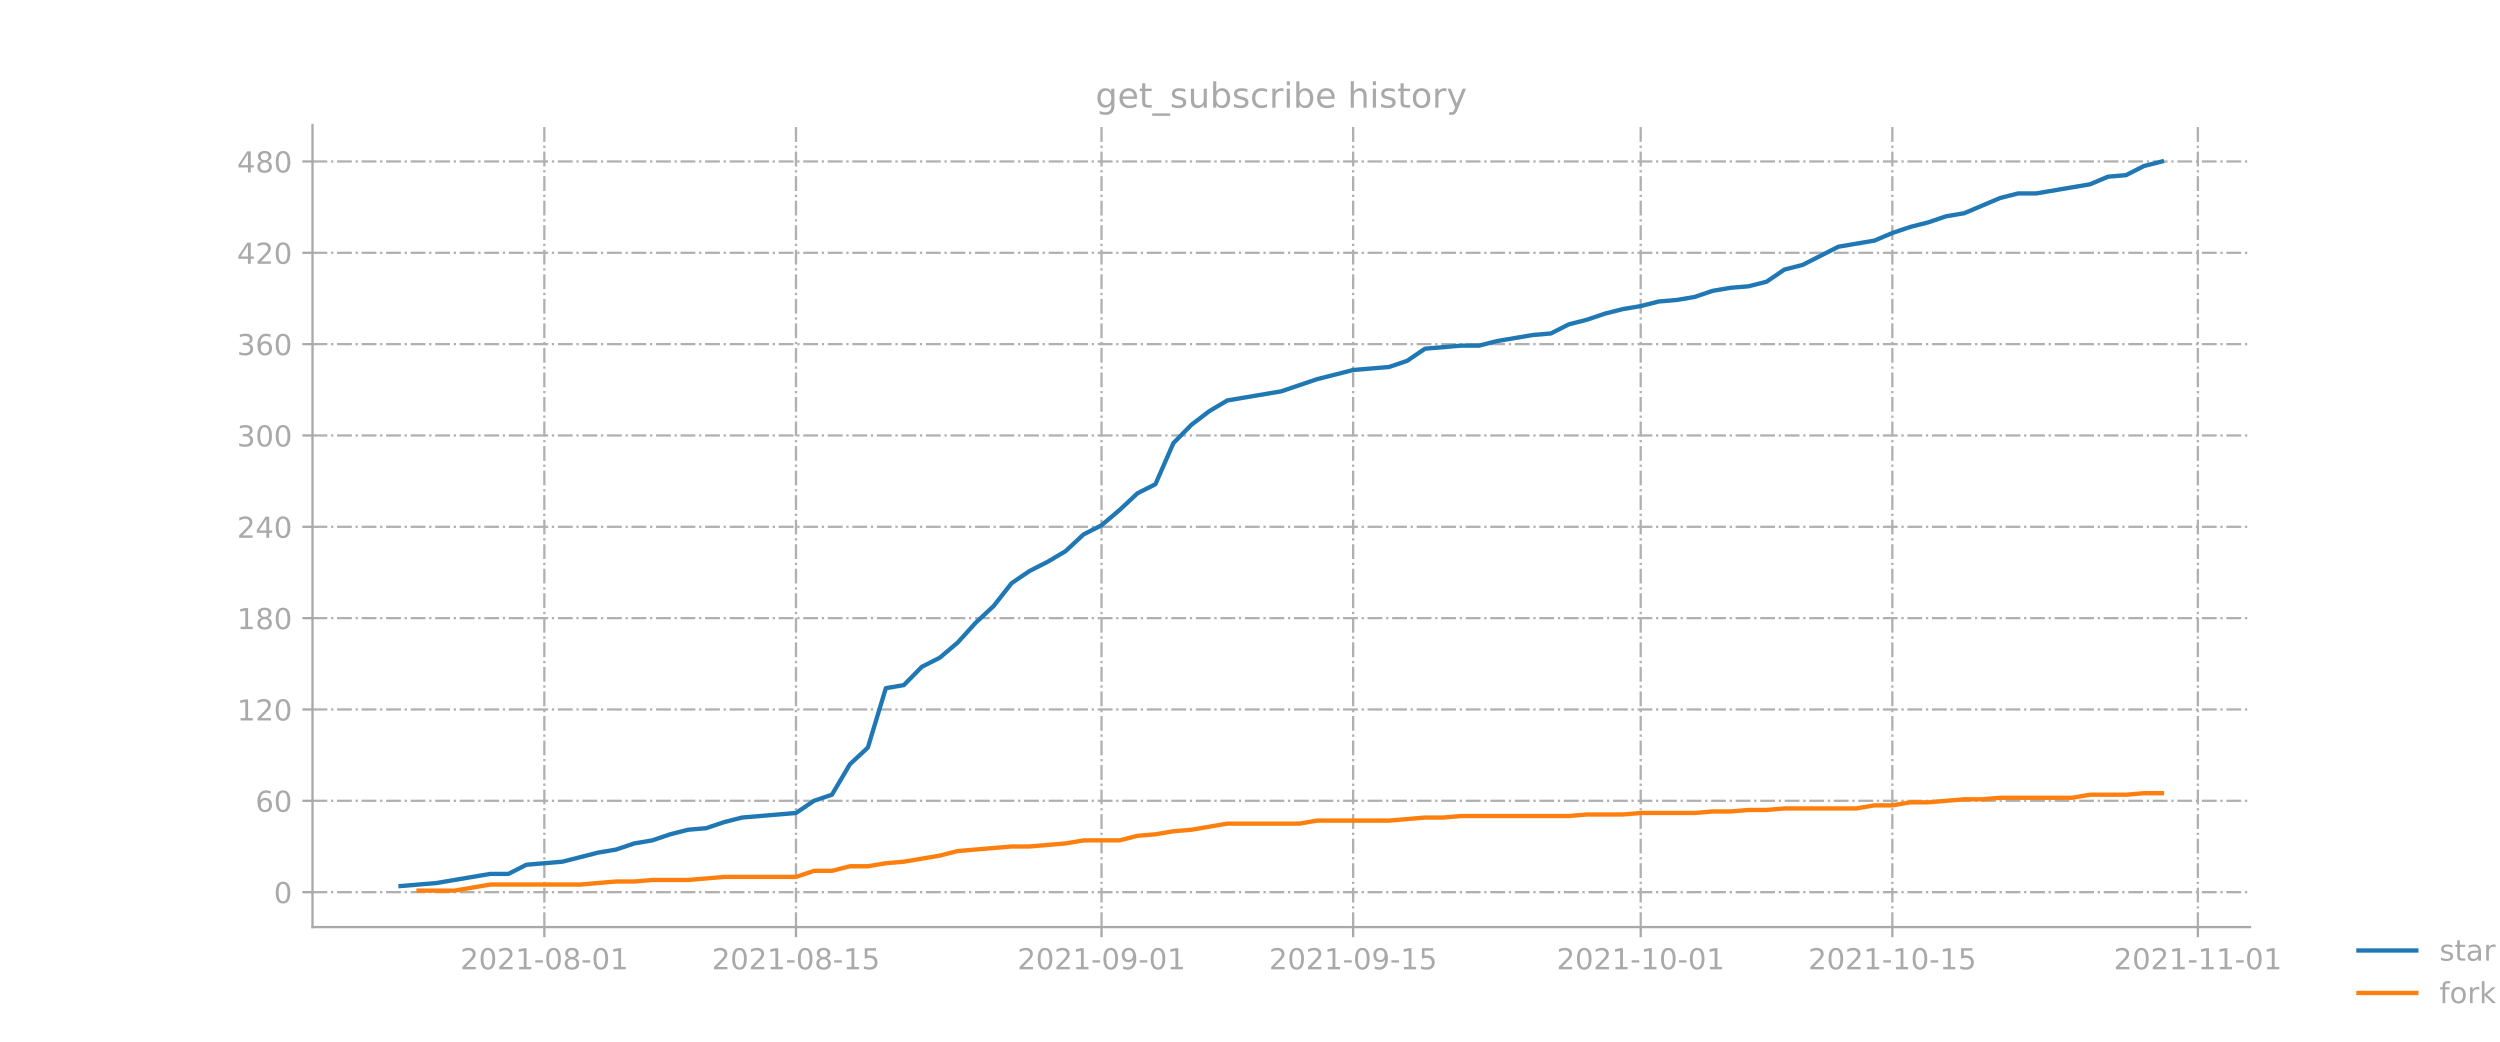
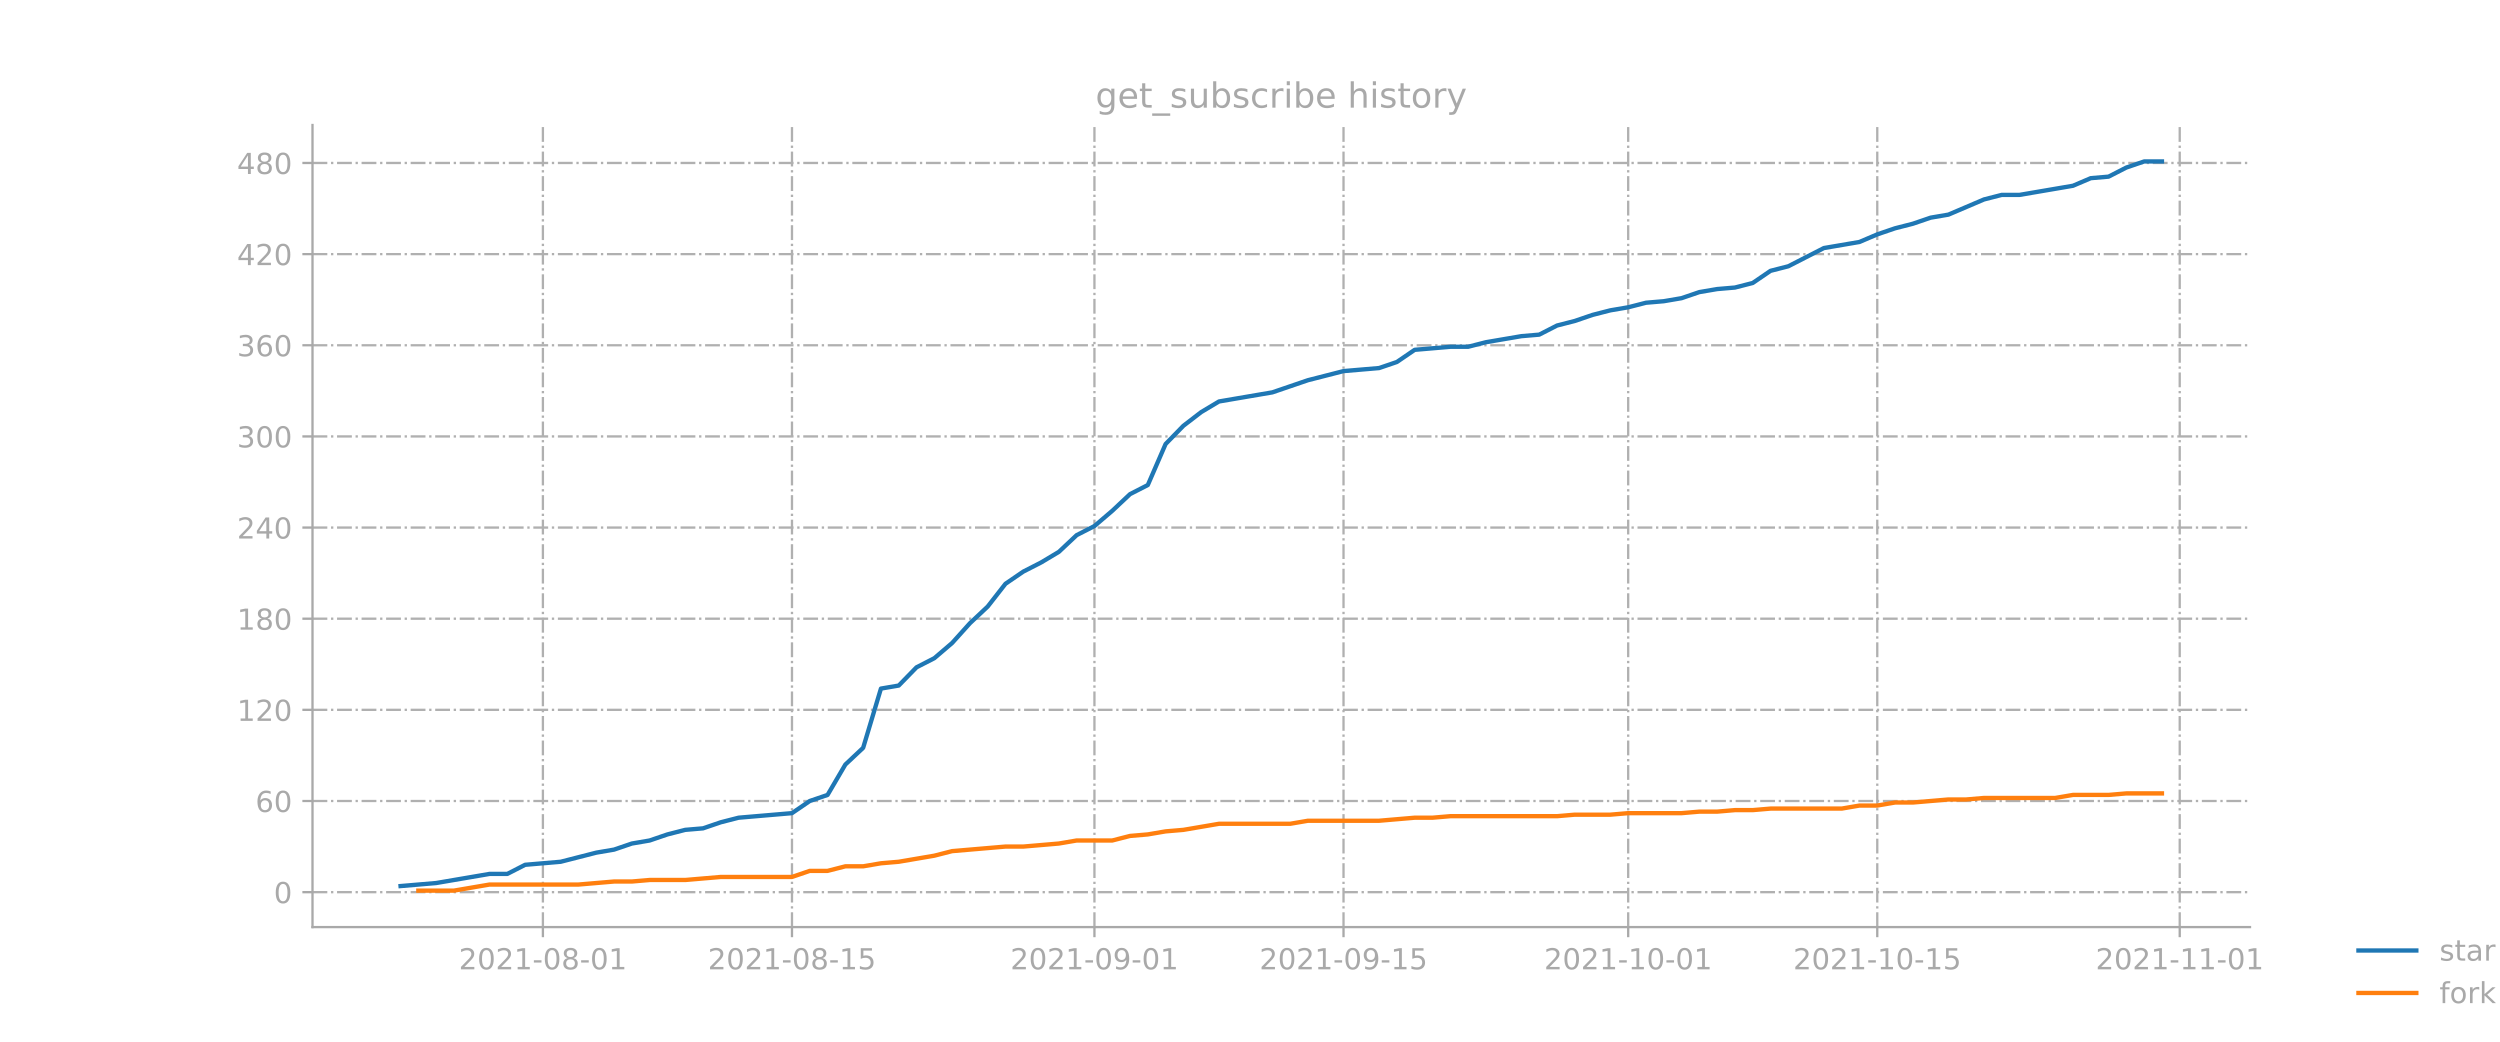
<svg xmlns="http://www.w3.org/2000/svg" xmlns:xlink="http://www.w3.org/1999/xlink" height="360pt" version="1.1" viewBox="0 0 864 360" width="864pt">
  <defs>
    <style type="text/css">*{stroke-linecap:butt;stroke-linejoin:round;}</style>
  </defs>
  <g id="figure_1">
    <g id="patch_1">
      <path d="M 0 360  L 864 360  L 864 0  L 0 0  z " style="fill:none;opacity:0;" />
    </g>
    <g id="axes_1">
      <g id="patch_2">
        <path d="M 108 320.4  L 777.6 320.4  L 777.6 43.2  L 108 43.2  z " style="fill:none;opacity:0;" />
      </g>
      <g id="matplotlib.axis_1">
        <g id="xtick_1">
          <g id="line2d_1">
-             <path clip-path="url(#pe364274d54)" d="M 188.128 320.4  L 188.128 43.2  " style="fill:none;stroke:#b0b0b0;stroke-dasharray:5.12,1.28,0.8,1.28;stroke-dashoffset:0;stroke-width:0.8;" />
+             <path clip-path="url(#pedd8a0aea0)" d="M 187.626 320.4  L 187.626 43.2  " style="fill:none;stroke:#b0b0b0;stroke-dasharray:5.12,1.28,0.8,1.28;stroke-dashoffset:0;stroke-width:0.8;" />
          </g>
          <g id="line2d_2">
            <defs>
-               <path d="M 0 0  L 0 3.5  " id="m9d936ba321" style="stroke:#a9a9a9;stroke-width:0.8;" />
+               <path d="M 0 0  L 0 3.5  " id="m715657b64f" style="stroke:#a9a9a9;stroke-width:0.8;" />
            </defs>
            <g>
-               <use style="fill:#a9a9a9;stroke:#a9a9a9;stroke-width:0.8;" x="188.128" xlink:href="#m9d936ba321" y="320.4" />
+               <use style="fill:#a9a9a9;stroke:#a9a9a9;stroke-width:0.8;" x="187.626" xlink:href="#m715657b64f" y="320.4" />
            </g>
          </g>
          <g id="text_1">
-             <g style="fill:#a9a9a9;" transform="translate(159.0706 334.9984)scale(0.1 -0.1)">
+             <g style="fill:#a9a9a9;" transform="translate(158.5686 334.9984)scale(0.1 -0.1)">
              <defs>
                <path d="M 1228 531  L 3431 531  L 3431 0  L 469 0  L 469 531  Q 828 903 1448 1529  Q 2069 2156 2228 2338  Q 2531 2678 2651 2914  Q 2772 3150 2772 3378  Q 2772 3750 2511 3984  Q 2250 4219 1831 4219  Q 1534 4219 1204 4116  Q 875 4013 500 3803  L 500 4441  Q 881 4594 1212 4672  Q 1544 4750 1819 4750  Q 2544 4750 2975 4387  Q 3406 4025 3406 3419  Q 3406 3131 3298 2873  Q 3191 2616 2906 2266  Q 2828 2175 2409 1742  Q 1991 1309 1228 531  z " id="DejaVuSans-32" transform="scale(0.015625)" />
                <path d="M 2034 4250  Q 1547 4250 1301 3770  Q 1056 3291 1056 2328  Q 1056 1369 1301 889  Q 1547 409 2034 409  Q 2525 409 2770 889  Q 3016 1369 3016 2328  Q 3016 3291 2770 3770  Q 2525 4250 2034 4250  z M 2034 4750  Q 2819 4750 3233 4129  Q 3647 3509 3647 2328  Q 3647 1150 3233 529  Q 2819 -91 2034 -91  Q 1250 -91 836 529  Q 422 1150 422 2328  Q 422 3509 836 4129  Q 1250 4750 2034 4750  z " id="DejaVuSans-30" transform="scale(0.015625)" />
                <path d="M 794 531  L 1825 531  L 1825 4091  L 703 3866  L 703 4441  L 1819 4666  L 2450 4666  L 2450 531  L 3481 531  L 3481 0  L 794 0  L 794 531  z " id="DejaVuSans-31" transform="scale(0.015625)" />
                <path d="M 313 2009  L 1997 2009  L 1997 1497  L 313 1497  L 313 2009  z " id="DejaVuSans-2d" transform="scale(0.015625)" />
                <path d="M 2034 2216  Q 1584 2216 1326 1975  Q 1069 1734 1069 1313  Q 1069 891 1326 650  Q 1584 409 2034 409  Q 2484 409 2743 651  Q 3003 894 3003 1313  Q 3003 1734 2745 1975  Q 2488 2216 2034 2216  z M 1403 2484  Q 997 2584 770 2862  Q 544 3141 544 3541  Q 544 4100 942 4425  Q 1341 4750 2034 4750  Q 2731 4750 3128 4425  Q 3525 4100 3525 3541  Q 3525 3141 3298 2862  Q 3072 2584 2669 2484  Q 3125 2378 3379 2068  Q 3634 1759 3634 1313  Q 3634 634 3220 271  Q 2806 -91 2034 -91  Q 1263 -91 848 271  Q 434 634 434 1313  Q 434 1759 690 2068  Q 947 2378 1403 2484  z M 1172 3481  Q 1172 3119 1398 2916  Q 1625 2713 2034 2713  Q 2441 2713 2670 2916  Q 2900 3119 2900 3481  Q 2900 3844 2670 4047  Q 2441 4250 2034 4250  Q 1625 4250 1398 4047  Q 1172 3844 1172 3481  z " id="DejaVuSans-38" transform="scale(0.015625)" />
              </defs>
              <use xlink:href="#DejaVuSans-32" />
              <use x="63.623" xlink:href="#DejaVuSans-30" />
              <use x="127.246" xlink:href="#DejaVuSans-32" />
              <use x="190.869" xlink:href="#DejaVuSans-31" />
              <use x="254.492" xlink:href="#DejaVuSans-2d" />
              <use x="290.576" xlink:href="#DejaVuSans-30" />
              <use x="354.199" xlink:href="#DejaVuSans-38" />
              <use x="417.822" xlink:href="#DejaVuSans-2d" />
              <use x="453.906" xlink:href="#DejaVuSans-30" />
              <use x="517.529" xlink:href="#DejaVuSans-31" />
            </g>
          </g>
        </g>
        <g id="xtick_2">
          <g id="line2d_3">
-             <path clip-path="url(#pe364274d54)" d="M 275.089 320.4  L 275.089 43.2  " style="fill:none;stroke:#b0b0b0;stroke-dasharray:5.12,1.28,0.8,1.28;stroke-dashoffset:0;stroke-width:0.8;" />
+             <path clip-path="url(#pedd8a0aea0)" d="M 273.709 320.4  L 273.709 43.2  " style="fill:none;stroke:#b0b0b0;stroke-dasharray:5.12,1.28,0.8,1.28;stroke-dashoffset:0;stroke-width:0.8;" />
          </g>
          <g id="line2d_4">
            <g>
-               <use style="fill:#a9a9a9;stroke:#a9a9a9;stroke-width:0.8;" x="275.089" xlink:href="#m9d936ba321" y="320.4" />
+               <use style="fill:#a9a9a9;stroke:#a9a9a9;stroke-width:0.8;" x="273.709" xlink:href="#m715657b64f" y="320.4" />
            </g>
          </g>
          <g id="text_2">
-             <g style="fill:#a9a9a9;" transform="translate(246.0316 334.9984)scale(0.1 -0.1)">
+             <g style="fill:#a9a9a9;" transform="translate(244.6513 334.9984)scale(0.1 -0.1)">
              <defs>
                <path d="M 691 4666  L 3169 4666  L 3169 4134  L 1269 4134  L 1269 2991  Q 1406 3038 1543 3061  Q 1681 3084 1819 3084  Q 2600 3084 3056 2656  Q 3513 2228 3513 1497  Q 3513 744 3044 326  Q 2575 -91 1722 -91  Q 1428 -91 1123 -41  Q 819 9 494 109  L 494 744  Q 775 591 1075 516  Q 1375 441 1709 441  Q 2250 441 2565 725  Q 2881 1009 2881 1497  Q 2881 1984 2565 2268  Q 2250 2553 1709 2553  Q 1456 2553 1204 2497  Q 953 2441 691 2322  L 691 4666  z " id="DejaVuSans-35" transform="scale(0.015625)" />
              </defs>
              <use xlink:href="#DejaVuSans-32" />
              <use x="63.623" xlink:href="#DejaVuSans-30" />
              <use x="127.246" xlink:href="#DejaVuSans-32" />
              <use x="190.869" xlink:href="#DejaVuSans-31" />
              <use x="254.492" xlink:href="#DejaVuSans-2d" />
              <use x="290.576" xlink:href="#DejaVuSans-30" />
              <use x="354.199" xlink:href="#DejaVuSans-38" />
              <use x="417.822" xlink:href="#DejaVuSans-2d" />
              <use x="453.906" xlink:href="#DejaVuSans-31" />
              <use x="517.529" xlink:href="#DejaVuSans-35" />
            </g>
          </g>
        </g>
        <g id="xtick_3">
          <g id="line2d_5">
-             <path clip-path="url(#pe364274d54)" d="M 380.685 320.4  L 380.685 43.2  " style="fill:none;stroke:#b0b0b0;stroke-dasharray:5.12,1.28,0.8,1.28;stroke-dashoffset:0;stroke-width:0.8;" />
+             <path clip-path="url(#pedd8a0aea0)" d="M 378.238 320.4  L 378.238 43.2  " style="fill:none;stroke:#b0b0b0;stroke-dasharray:5.12,1.28,0.8,1.28;stroke-dashoffset:0;stroke-width:0.8;" />
          </g>
          <g id="line2d_6">
            <g>
-               <use style="fill:#a9a9a9;stroke:#a9a9a9;stroke-width:0.8;" x="380.685" xlink:href="#m9d936ba321" y="320.4" />
+               <use style="fill:#a9a9a9;stroke:#a9a9a9;stroke-width:0.8;" x="378.238" xlink:href="#m715657b64f" y="320.4" />
            </g>
          </g>
          <g id="text_3">
-             <g style="fill:#a9a9a9;" transform="translate(351.6272 334.9984)scale(0.1 -0.1)">
+             <g style="fill:#a9a9a9;" transform="translate(349.1802 334.9984)scale(0.1 -0.1)">
              <defs>
                <path d="M 703 97  L 703 672  Q 941 559 1184 500  Q 1428 441 1663 441  Q 2288 441 2617 861  Q 2947 1281 2994 2138  Q 2813 1869 2534 1725  Q 2256 1581 1919 1581  Q 1219 1581 811 2004  Q 403 2428 403 3163  Q 403 3881 828 4315  Q 1253 4750 1959 4750  Q 2769 4750 3195 4129  Q 3622 3509 3622 2328  Q 3622 1225 3098 567  Q 2575 -91 1691 -91  Q 1453 -91 1209 -44  Q 966 3 703 97  z M 1959 2075  Q 2384 2075 2632 2365  Q 2881 2656 2881 3163  Q 2881 3666 2632 3958  Q 2384 4250 1959 4250  Q 1534 4250 1286 3958  Q 1038 3666 1038 3163  Q 1038 2656 1286 2365  Q 1534 2075 1959 2075  z " id="DejaVuSans-39" transform="scale(0.015625)" />
              </defs>
              <use xlink:href="#DejaVuSans-32" />
              <use x="63.623" xlink:href="#DejaVuSans-30" />
              <use x="127.246" xlink:href="#DejaVuSans-32" />
              <use x="190.869" xlink:href="#DejaVuSans-31" />
              <use x="254.492" xlink:href="#DejaVuSans-2d" />
              <use x="290.576" xlink:href="#DejaVuSans-30" />
              <use x="354.199" xlink:href="#DejaVuSans-39" />
              <use x="417.822" xlink:href="#DejaVuSans-2d" />
              <use x="453.906" xlink:href="#DejaVuSans-30" />
              <use x="517.529" xlink:href="#DejaVuSans-31" />
            </g>
          </g>
        </g>
        <g id="xtick_4">
          <g id="line2d_7">
-             <path clip-path="url(#pe364274d54)" d="M 467.646 320.4  L 467.646 43.2  " style="fill:none;stroke:#b0b0b0;stroke-dasharray:5.12,1.28,0.8,1.28;stroke-dashoffset:0;stroke-width:0.8;" />
+             <path clip-path="url(#pedd8a0aea0)" d="M 464.321 320.4  L 464.321 43.2  " style="fill:none;stroke:#b0b0b0;stroke-dasharray:5.12,1.28,0.8,1.28;stroke-dashoffset:0;stroke-width:0.8;" />
          </g>
          <g id="line2d_8">
            <g>
-               <use style="fill:#a9a9a9;stroke:#a9a9a9;stroke-width:0.8;" x="467.646" xlink:href="#m9d936ba321" y="320.4" />
+               <use style="fill:#a9a9a9;stroke:#a9a9a9;stroke-width:0.8;" x="464.321" xlink:href="#m715657b64f" y="320.4" />
            </g>
          </g>
          <g id="text_4">
-             <g style="fill:#a9a9a9;" transform="translate(438.5882 334.9984)scale(0.1 -0.1)">
+             <g style="fill:#a9a9a9;" transform="translate(435.2628 334.9984)scale(0.1 -0.1)">
              <use xlink:href="#DejaVuSans-32" />
              <use x="63.623" xlink:href="#DejaVuSans-30" />
              <use x="127.246" xlink:href="#DejaVuSans-32" />
              <use x="190.869" xlink:href="#DejaVuSans-31" />
              <use x="254.492" xlink:href="#DejaVuSans-2d" />
              <use x="290.576" xlink:href="#DejaVuSans-30" />
              <use x="354.199" xlink:href="#DejaVuSans-39" />
              <use x="417.822" xlink:href="#DejaVuSans-2d" />
              <use x="453.906" xlink:href="#DejaVuSans-31" />
              <use x="517.529" xlink:href="#DejaVuSans-35" />
            </g>
          </g>
        </g>
        <g id="xtick_5">
          <g id="line2d_9">
-             <path clip-path="url(#pe364274d54)" d="M 567.03 320.4  L 567.03 43.2  " style="fill:none;stroke:#b0b0b0;stroke-dasharray:5.12,1.28,0.8,1.28;stroke-dashoffset:0;stroke-width:0.8;" />
+             <path clip-path="url(#pedd8a0aea0)" d="M 562.701 320.4  L 562.701 43.2  " style="fill:none;stroke:#b0b0b0;stroke-dasharray:5.12,1.28,0.8,1.28;stroke-dashoffset:0;stroke-width:0.8;" />
          </g>
          <g id="line2d_10">
            <g>
-               <use style="fill:#a9a9a9;stroke:#a9a9a9;stroke-width:0.8;" x="567.03" xlink:href="#m9d936ba321" y="320.4" />
+               <use style="fill:#a9a9a9;stroke:#a9a9a9;stroke-width:0.8;" x="562.701" xlink:href="#m715657b64f" y="320.4" />
            </g>
          </g>
          <g id="text_5">
-             <g style="fill:#a9a9a9;" transform="translate(537.9722 334.9984)scale(0.1 -0.1)">
+             <g style="fill:#a9a9a9;" transform="translate(533.643 334.9984)scale(0.1 -0.1)">
              <use xlink:href="#DejaVuSans-32" />
              <use x="63.623" xlink:href="#DejaVuSans-30" />
              <use x="127.246" xlink:href="#DejaVuSans-32" />
              <use x="190.869" xlink:href="#DejaVuSans-31" />
              <use x="254.492" xlink:href="#DejaVuSans-2d" />
              <use x="290.576" xlink:href="#DejaVuSans-31" />
              <use x="354.199" xlink:href="#DejaVuSans-30" />
              <use x="417.822" xlink:href="#DejaVuSans-2d" />
              <use x="453.906" xlink:href="#DejaVuSans-30" />
              <use x="517.529" xlink:href="#DejaVuSans-31" />
            </g>
          </g>
        </g>
        <g id="xtick_6">
          <g id="line2d_11">
-             <path clip-path="url(#pe364274d54)" d="M 653.991 320.4  L 653.991 43.2  " style="fill:none;stroke:#b0b0b0;stroke-dasharray:5.12,1.28,0.8,1.28;stroke-dashoffset:0;stroke-width:0.8;" />
+             <path clip-path="url(#pedd8a0aea0)" d="M 648.783 320.4  L 648.783 43.2  " style="fill:none;stroke:#b0b0b0;stroke-dasharray:5.12,1.28,0.8,1.28;stroke-dashoffset:0;stroke-width:0.8;" />
          </g>
          <g id="line2d_12">
            <g>
-               <use style="fill:#a9a9a9;stroke:#a9a9a9;stroke-width:0.8;" x="653.991" xlink:href="#m9d936ba321" y="320.4" />
+               <use style="fill:#a9a9a9;stroke:#a9a9a9;stroke-width:0.8;" x="648.783" xlink:href="#m715657b64f" y="320.4" />
            </g>
          </g>
          <g id="text_6">
-             <g style="fill:#a9a9a9;" transform="translate(624.9333 334.9984)scale(0.1 -0.1)">
+             <g style="fill:#a9a9a9;" transform="translate(619.7257 334.9984)scale(0.1 -0.1)">
              <use xlink:href="#DejaVuSans-32" />
              <use x="63.623" xlink:href="#DejaVuSans-30" />
              <use x="127.246" xlink:href="#DejaVuSans-32" />
              <use x="190.869" xlink:href="#DejaVuSans-31" />
              <use x="254.492" xlink:href="#DejaVuSans-2d" />
              <use x="290.576" xlink:href="#DejaVuSans-31" />
              <use x="354.199" xlink:href="#DejaVuSans-30" />
              <use x="417.822" xlink:href="#DejaVuSans-2d" />
              <use x="453.906" xlink:href="#DejaVuSans-31" />
              <use x="517.529" xlink:href="#DejaVuSans-35" />
            </g>
          </g>
        </g>
        <g id="xtick_7">
          <g id="line2d_13">
-             <path clip-path="url(#pe364274d54)" d="M 759.587 320.4  L 759.587 43.2  " style="fill:none;stroke:#b0b0b0;stroke-dasharray:5.12,1.28,0.8,1.28;stroke-dashoffset:0;stroke-width:0.8;" />
+             <path clip-path="url(#pedd8a0aea0)" d="M 753.312 320.4  L 753.312 43.2  " style="fill:none;stroke:#b0b0b0;stroke-dasharray:5.12,1.28,0.8,1.28;stroke-dashoffset:0;stroke-width:0.8;" />
          </g>
          <g id="line2d_14">
            <g>
-               <use style="fill:#a9a9a9;stroke:#a9a9a9;stroke-width:0.8;" x="759.587" xlink:href="#m9d936ba321" y="320.4" />
+               <use style="fill:#a9a9a9;stroke:#a9a9a9;stroke-width:0.8;" x="753.312" xlink:href="#m715657b64f" y="320.4" />
            </g>
          </g>
          <g id="text_7">
-             <g style="fill:#a9a9a9;" transform="translate(730.5288 334.9984)scale(0.1 -0.1)">
+             <g style="fill:#a9a9a9;" transform="translate(724.2546 334.9984)scale(0.1 -0.1)">
              <use xlink:href="#DejaVuSans-32" />
              <use x="63.623" xlink:href="#DejaVuSans-30" />
              <use x="127.246" xlink:href="#DejaVuSans-32" />
              <use x="190.869" xlink:href="#DejaVuSans-31" />
              <use x="254.492" xlink:href="#DejaVuSans-2d" />
              <use x="290.576" xlink:href="#DejaVuSans-31" />
              <use x="354.199" xlink:href="#DejaVuSans-31" />
              <use x="417.822" xlink:href="#DejaVuSans-2d" />
              <use x="453.906" xlink:href="#DejaVuSans-30" />
              <use x="517.529" xlink:href="#DejaVuSans-31" />
            </g>
          </g>
        </g>
      </g>
      <g id="matplotlib.axis_2">
        <g id="ytick_1">
          <g id="line2d_15">
-             <path clip-path="url(#pe364274d54)" d="M 108 308.326  L 777.6 308.326  " style="fill:none;stroke:#b0b0b0;stroke-dasharray:5.12,1.28,0.8,1.28;stroke-dashoffset:0;stroke-width:0.8;" />
+             <path clip-path="url(#pedd8a0aea0)" d="M 108 308.325  L 777.6 308.325  " style="fill:none;stroke:#b0b0b0;stroke-dasharray:5.12,1.28,0.8,1.28;stroke-dashoffset:0;stroke-width:0.8;" />
          </g>
          <g id="line2d_16">
            <defs>
-               <path d="M 0 0  L -3.5 0  " id="m8c43bfa253" style="stroke:#a9a9a9;stroke-width:0.8;" />
+               <path d="M 0 0  L -3.5 0  " id="m46e1a658f2" style="stroke:#a9a9a9;stroke-width:0.8;" />
            </defs>
            <g>
-               <use style="fill:#a9a9a9;stroke:#a9a9a9;stroke-width:0.8;" x="108" xlink:href="#m8c43bfa253" y="308.326" />
+               <use style="fill:#a9a9a9;stroke:#a9a9a9;stroke-width:0.8;" x="108" xlink:href="#m46e1a658f2" y="308.325" />
            </g>
          </g>
          <g id="text_8">
-             <g style="fill:#a9a9a9;" transform="translate(94.6375 312.1253)scale(0.1 -0.1)">
+             <g style="fill:#a9a9a9;" transform="translate(94.6375 312.1242)scale(0.1 -0.1)">
              <use xlink:href="#DejaVuSans-30" />
            </g>
          </g>
        </g>
        <g id="ytick_2">
          <g id="line2d_17">
-             <path clip-path="url(#pe364274d54)" d="M 108 276.76  L 777.6 276.76  " style="fill:none;stroke:#b0b0b0;stroke-dasharray:5.12,1.28,0.8,1.28;stroke-dashoffset:0;stroke-width:0.8;" />
+             <path clip-path="url(#pedd8a0aea0)" d="M 108 276.825  L 777.6 276.825  " style="fill:none;stroke:#b0b0b0;stroke-dasharray:5.12,1.28,0.8,1.28;stroke-dashoffset:0;stroke-width:0.8;" />
          </g>
          <g id="line2d_18">
            <g>
-               <use style="fill:#a9a9a9;stroke:#a9a9a9;stroke-width:0.8;" x="108" xlink:href="#m8c43bfa253" y="276.76" />
+               <use style="fill:#a9a9a9;stroke:#a9a9a9;stroke-width:0.8;" x="108" xlink:href="#m46e1a658f2" y="276.825" />
            </g>
          </g>
          <g id="text_9">
-             <g style="fill:#a9a9a9;" transform="translate(88.275 280.5596)scale(0.1 -0.1)">
+             <g style="fill:#a9a9a9;" transform="translate(88.275 280.6242)scale(0.1 -0.1)">
              <defs>
                <path d="M 2113 2584  Q 1688 2584 1439 2293  Q 1191 2003 1191 1497  Q 1191 994 1439 701  Q 1688 409 2113 409  Q 2538 409 2786 701  Q 3034 994 3034 1497  Q 3034 2003 2786 2293  Q 2538 2584 2113 2584  z M 3366 4563  L 3366 3988  Q 3128 4100 2886 4159  Q 2644 4219 2406 4219  Q 1781 4219 1451 3797  Q 1122 3375 1075 2522  Q 1259 2794 1537 2939  Q 1816 3084 2150 3084  Q 2853 3084 3261 2657  Q 3669 2231 3669 1497  Q 3669 778 3244 343  Q 2819 -91 2113 -91  Q 1303 -91 875 529  Q 447 1150 447 2328  Q 447 3434 972 4092  Q 1497 4750 2381 4750  Q 2619 4750 2861 4703  Q 3103 4656 3366 4563  z " id="DejaVuSans-36" transform="scale(0.015625)" />
              </defs>
              <use xlink:href="#DejaVuSans-36" />
              <use x="63.623" xlink:href="#DejaVuSans-30" />
            </g>
          </g>
        </g>
        <g id="ytick_3">
          <g id="line2d_19">
-             <path clip-path="url(#pe364274d54)" d="M 108 245.195  L 777.6 245.195  " style="fill:none;stroke:#b0b0b0;stroke-dasharray:5.12,1.28,0.8,1.28;stroke-dashoffset:0;stroke-width:0.8;" />
+             <path clip-path="url(#pedd8a0aea0)" d="M 108 245.325  L 777.6 245.325  " style="fill:none;stroke:#b0b0b0;stroke-dasharray:5.12,1.28,0.8,1.28;stroke-dashoffset:0;stroke-width:0.8;" />
          </g>
          <g id="line2d_20">
            <g>
-               <use style="fill:#a9a9a9;stroke:#a9a9a9;stroke-width:0.8;" x="108" xlink:href="#m8c43bfa253" y="245.195" />
+               <use style="fill:#a9a9a9;stroke:#a9a9a9;stroke-width:0.8;" x="108" xlink:href="#m46e1a658f2" y="245.325" />
            </g>
          </g>
          <g id="text_10">
-             <g style="fill:#a9a9a9;" transform="translate(81.9125 248.9938)scale(0.1 -0.1)">
+             <g style="fill:#a9a9a9;" transform="translate(81.9125 249.1242)scale(0.1 -0.1)">
              <use xlink:href="#DejaVuSans-31" />
              <use x="63.623" xlink:href="#DejaVuSans-32" />
              <use x="127.246" xlink:href="#DejaVuSans-30" />
            </g>
          </g>
        </g>
        <g id="ytick_4">
          <g id="line2d_21">
-             <path clip-path="url(#pe364274d54)" d="M 108 213.629  L 777.6 213.629  " style="fill:none;stroke:#b0b0b0;stroke-dasharray:5.12,1.28,0.8,1.28;stroke-dashoffset:0;stroke-width:0.8;" />
+             <path clip-path="url(#pedd8a0aea0)" d="M 108 213.825  L 777.6 213.825  " style="fill:none;stroke:#b0b0b0;stroke-dasharray:5.12,1.28,0.8,1.28;stroke-dashoffset:0;stroke-width:0.8;" />
          </g>
          <g id="line2d_22">
            <g>
-               <use style="fill:#a9a9a9;stroke:#a9a9a9;stroke-width:0.8;" x="108" xlink:href="#m8c43bfa253" y="213.629" />
+               <use style="fill:#a9a9a9;stroke:#a9a9a9;stroke-width:0.8;" x="108" xlink:href="#m46e1a658f2" y="213.825" />
            </g>
          </g>
          <g id="text_11">
-             <g style="fill:#a9a9a9;" transform="translate(81.9125 217.428)scale(0.1 -0.1)">
+             <g style="fill:#a9a9a9;" transform="translate(81.9125 217.6242)scale(0.1 -0.1)">
              <use xlink:href="#DejaVuSans-31" />
              <use x="63.623" xlink:href="#DejaVuSans-38" />
              <use x="127.246" xlink:href="#DejaVuSans-30" />
            </g>
          </g>
        </g>
        <g id="ytick_5">
          <g id="line2d_23">
-             <path clip-path="url(#pe364274d54)" d="M 108 182.063  L 777.6 182.063  " style="fill:none;stroke:#b0b0b0;stroke-dasharray:5.12,1.28,0.8,1.28;stroke-dashoffset:0;stroke-width:0.8;" />
+             <path clip-path="url(#pedd8a0aea0)" d="M 108 182.325  L 777.6 182.325  " style="fill:none;stroke:#b0b0b0;stroke-dasharray:5.12,1.28,0.8,1.28;stroke-dashoffset:0;stroke-width:0.8;" />
          </g>
          <g id="line2d_24">
            <g>
-               <use style="fill:#a9a9a9;stroke:#a9a9a9;stroke-width:0.8;" x="108" xlink:href="#m8c43bfa253" y="182.063" />
+               <use style="fill:#a9a9a9;stroke:#a9a9a9;stroke-width:0.8;" x="108" xlink:href="#m46e1a658f2" y="182.325" />
            </g>
          </g>
          <g id="text_12">
-             <g style="fill:#a9a9a9;" transform="translate(81.9125 185.8623)scale(0.1 -0.1)">
+             <g style="fill:#a9a9a9;" transform="translate(81.9125 186.1242)scale(0.1 -0.1)">
              <defs>
                <path d="M 2419 4116  L 825 1625  L 2419 1625  L 2419 4116  z M 2253 4666  L 3047 4666  L 3047 1625  L 3713 1625  L 3713 1100  L 3047 1100  L 3047 0  L 2419 0  L 2419 1100  L 313 1100  L 313 1709  L 2253 4666  z " id="DejaVuSans-34" transform="scale(0.015625)" />
              </defs>
              <use xlink:href="#DejaVuSans-32" />
              <use x="63.623" xlink:href="#DejaVuSans-34" />
              <use x="127.246" xlink:href="#DejaVuSans-30" />
            </g>
          </g>
        </g>
        <g id="ytick_6">
          <g id="line2d_25">
-             <path clip-path="url(#pe364274d54)" d="M 108 150.497  L 777.6 150.497  " style="fill:none;stroke:#b0b0b0;stroke-dasharray:5.12,1.28,0.8,1.28;stroke-dashoffset:0;stroke-width:0.8;" />
+             <path clip-path="url(#pedd8a0aea0)" d="M 108 150.825  L 777.6 150.825  " style="fill:none;stroke:#b0b0b0;stroke-dasharray:5.12,1.28,0.8,1.28;stroke-dashoffset:0;stroke-width:0.8;" />
          </g>
          <g id="line2d_26">
            <g>
-               <use style="fill:#a9a9a9;stroke:#a9a9a9;stroke-width:0.8;" x="108" xlink:href="#m8c43bfa253" y="150.497" />
+               <use style="fill:#a9a9a9;stroke:#a9a9a9;stroke-width:0.8;" x="108" xlink:href="#m46e1a658f2" y="150.825" />
            </g>
          </g>
          <g id="text_13">
-             <g style="fill:#a9a9a9;" transform="translate(81.9125 154.2965)scale(0.1 -0.1)">
+             <g style="fill:#a9a9a9;" transform="translate(81.9125 154.6242)scale(0.1 -0.1)">
              <defs>
                <path d="M 2597 2516  Q 3050 2419 3304 2112  Q 3559 1806 3559 1356  Q 3559 666 3084 287  Q 2609 -91 1734 -91  Q 1441 -91 1130 -33  Q 819 25 488 141  L 488 750  Q 750 597 1062 519  Q 1375 441 1716 441  Q 2309 441 2620 675  Q 2931 909 2931 1356  Q 2931 1769 2642 2001  Q 2353 2234 1838 2234  L 1294 2234  L 1294 2753  L 1863 2753  Q 2328 2753 2575 2939  Q 2822 3125 2822 3475  Q 2822 3834 2567 4026  Q 2313 4219 1838 4219  Q 1578 4219 1281 4162  Q 984 4106 628 3988  L 628 4550  Q 988 4650 1302 4700  Q 1616 4750 1894 4750  Q 2613 4750 3031 4423  Q 3450 4097 3450 3541  Q 3450 3153 3228 2886  Q 3006 2619 2597 2516  z " id="DejaVuSans-33" transform="scale(0.015625)" />
              </defs>
              <use xlink:href="#DejaVuSans-33" />
              <use x="63.623" xlink:href="#DejaVuSans-30" />
              <use x="127.246" xlink:href="#DejaVuSans-30" />
            </g>
          </g>
        </g>
        <g id="ytick_7">
          <g id="line2d_27">
-             <path clip-path="url(#pe364274d54)" d="M 108 118.932  L 777.6 118.932  " style="fill:none;stroke:#b0b0b0;stroke-dasharray:5.12,1.28,0.8,1.28;stroke-dashoffset:0;stroke-width:0.8;" />
+             <path clip-path="url(#pedd8a0aea0)" d="M 108 119.325  L 777.6 119.325  " style="fill:none;stroke:#b0b0b0;stroke-dasharray:5.12,1.28,0.8,1.28;stroke-dashoffset:0;stroke-width:0.8;" />
          </g>
          <g id="line2d_28">
            <g>
-               <use style="fill:#a9a9a9;stroke:#a9a9a9;stroke-width:0.8;" x="108" xlink:href="#m8c43bfa253" y="118.932" />
+               <use style="fill:#a9a9a9;stroke:#a9a9a9;stroke-width:0.8;" x="108" xlink:href="#m46e1a658f2" y="119.325" />
            </g>
          </g>
          <g id="text_14">
-             <g style="fill:#a9a9a9;" transform="translate(81.9125 122.7307)scale(0.1 -0.1)">
+             <g style="fill:#a9a9a9;" transform="translate(81.9125 123.1242)scale(0.1 -0.1)">
              <use xlink:href="#DejaVuSans-33" />
              <use x="63.623" xlink:href="#DejaVuSans-36" />
              <use x="127.246" xlink:href="#DejaVuSans-30" />
            </g>
          </g>
        </g>
        <g id="ytick_8">
          <g id="line2d_29">
-             <path clip-path="url(#pe364274d54)" d="M 108 87.366  L 777.6 87.366  " style="fill:none;stroke:#b0b0b0;stroke-dasharray:5.12,1.28,0.8,1.28;stroke-dashoffset:0;stroke-width:0.8;" />
+             <path clip-path="url(#pedd8a0aea0)" d="M 108 87.825  L 777.6 87.825  " style="fill:none;stroke:#b0b0b0;stroke-dasharray:5.12,1.28,0.8,1.28;stroke-dashoffset:0;stroke-width:0.8;" />
          </g>
          <g id="line2d_30">
            <g>
-               <use style="fill:#a9a9a9;stroke:#a9a9a9;stroke-width:0.8;" x="108" xlink:href="#m8c43bfa253" y="87.366" />
+               <use style="fill:#a9a9a9;stroke:#a9a9a9;stroke-width:0.8;" x="108" xlink:href="#m46e1a658f2" y="87.825" />
            </g>
          </g>
          <g id="text_15">
-             <g style="fill:#a9a9a9;" transform="translate(81.9125 91.16498)scale(0.1 -0.1)">
+             <g style="fill:#a9a9a9;" transform="translate(81.9125 91.62422)scale(0.1 -0.1)">
              <use xlink:href="#DejaVuSans-34" />
              <use x="63.623" xlink:href="#DejaVuSans-32" />
              <use x="127.246" xlink:href="#DejaVuSans-30" />
            </g>
          </g>
        </g>
        <g id="ytick_9">
          <g id="line2d_31">
-             <path clip-path="url(#pe364274d54)" d="M 108 55.8  L 777.6 55.8  " style="fill:none;stroke:#b0b0b0;stroke-dasharray:5.12,1.28,0.8,1.28;stroke-dashoffset:0;stroke-width:0.8;" />
+             <path clip-path="url(#pedd8a0aea0)" d="M 108 56.325  L 777.6 56.325  " style="fill:none;stroke:#b0b0b0;stroke-dasharray:5.12,1.28,0.8,1.28;stroke-dashoffset:0;stroke-width:0.8;" />
          </g>
          <g id="line2d_32">
            <g>
-               <use style="fill:#a9a9a9;stroke:#a9a9a9;stroke-width:0.8;" x="108" xlink:href="#m8c43bfa253" y="55.8" />
+               <use style="fill:#a9a9a9;stroke:#a9a9a9;stroke-width:0.8;" x="108" xlink:href="#m46e1a658f2" y="56.325" />
            </g>
          </g>
          <g id="text_16">
-             <g style="fill:#a9a9a9;" transform="translate(81.9125 59.59922)scale(0.1 -0.1)">
+             <g style="fill:#a9a9a9;" transform="translate(81.9125 60.12422)scale(0.1 -0.1)">
              <use xlink:href="#DejaVuSans-34" />
              <use x="63.623" xlink:href="#DejaVuSans-38" />
              <use x="127.246" xlink:href="#DejaVuSans-30" />
            </g>
          </g>
        </g>
      </g>
      <g id="line2d_33">
-         <path clip-path="url(#pe364274d54)" d="M 138.436 306.222  L 144.648 305.696  L 150.859 305.17  L 157.071 304.117  L 163.282 303.065  L 169.494 302.013  L 175.705 302.013  L 181.917 298.856  L 188.128 298.33  L 194.34 297.804  L 200.551 296.226  L 206.763 294.648  L 212.974 293.595  L 219.186 291.491  L 225.397 290.439  L 231.609 288.334  L 237.82 286.756  L 244.032 286.23  L 250.243 284.126  L 256.455 282.547  L 262.666 282.021  L 268.878 281.495  L 275.089 280.969  L 281.301 276.76  L 287.512 274.656  L 293.724 264.134  L 299.935 258.347  L 306.147 237.829  L 312.358 236.777  L 318.57 230.464  L 324.781 227.307  L 330.993 222.046  L 337.204 215.207  L 343.416 209.42  L 349.627 201.529  L 355.839 197.32  L 362.05 194.163  L 368.262 190.481  L 374.473 184.694  L 380.685 181.537  L 386.896 176.276  L 393.108 170.489  L 399.319 167.332  L 405.531 153.128  L 411.742 146.815  L 417.954 142.08  L 424.165 138.397  L 430.377 137.345  L 436.588 136.293  L 442.8 135.241  L 449.012 133.136  L 455.223 131.032  L 461.435 129.453  L 467.646 127.875  L 473.858 127.349  L 480.069 126.823  L 486.281 124.719  L 492.492 120.51  L 498.704 119.984  L 504.915 119.458  L 511.127 119.458  L 517.338 117.879  L 523.55 116.827  L 529.761 115.775  L 535.973 115.249  L 542.184 112.092  L 548.396 110.514  L 554.607 108.41  L 560.819 106.831  L 567.03 105.779  L 573.242 104.201  L 579.453 103.675  L 585.665 102.623  L 591.876 100.518  L 598.088 99.466  L 604.299 98.94  L 610.511 97.362  L 616.722 93.153  L 622.934 91.575  L 629.145 88.418  L 635.357 85.261  L 641.568 84.209  L 647.78 83.157  L 653.991 80.527  L 660.203 78.422  L 666.414 76.844  L 672.626 74.739  L 678.837 73.687  L 685.049 71.057  L 691.26 68.426  L 697.472 66.848  L 703.683 66.848  L 709.895 65.796  L 716.106 64.744  L 722.318 63.691  L 728.529 61.061  L 734.741 60.535  L 740.952 57.378  L 747.164 55.8  " style="fill:none;stroke:#1f77b4;stroke-linecap:square;stroke-width:1.5;" />
+         <path clip-path="url(#pedd8a0aea0)" d="M 138.436 306.225  L 144.585 305.7  L 150.734 305.175  L 156.883 304.125  L 163.031 303.075  L 169.18 302.025  L 175.329 302.025  L 181.478 298.875  L 187.626 298.35  L 193.775 297.825  L 199.924 296.25  L 206.073 294.675  L 212.221 293.625  L 218.37 291.525  L 224.519 290.475  L 230.668 288.375  L 236.817 286.8  L 242.965 286.275  L 249.114 284.175  L 255.263 282.6  L 261.412 282.075  L 267.56 281.55  L 273.709 281.025  L 279.858 276.825  L 286.007 274.725  L 292.155 264.225  L 298.304 258.45  L 304.453 237.975  L 310.602 236.925  L 316.75 230.625  L 322.899 227.475  L 329.048 222.225  L 335.197 215.4  L 341.345 209.625  L 347.494 201.75  L 353.643 197.55  L 359.792 194.4  L 365.94 190.725  L 372.089 184.95  L 378.238 181.8  L 384.387 176.55  L 390.536 170.775  L 396.684 167.625  L 402.833 153.45  L 408.982 147.15  L 415.131 142.425  L 421.279 138.75  L 427.428 137.7  L 433.577 136.65  L 439.726 135.6  L 445.874 133.5  L 452.023 131.4  L 458.172 129.825  L 464.321 128.25  L 470.469 127.725  L 476.618 127.2  L 482.767 125.1  L 488.916 120.9  L 495.064 120.375  L 501.213 119.85  L 507.362 119.85  L 513.511 118.275  L 519.66 117.225  L 525.808 116.175  L 531.957 115.65  L 538.106 112.5  L 544.255 110.925  L 550.403 108.825  L 556.552 107.25  L 562.701 106.2  L 568.85 104.625  L 574.998 104.1  L 581.147 103.05  L 587.296 100.95  L 593.445 99.9  L 599.593 99.375  L 605.742 97.8  L 611.891 93.6  L 618.04 92.025  L 624.188 88.875  L 630.337 85.725  L 636.486 84.675  L 642.635 83.625  L 648.783 81  L 654.932 78.9  L 661.081 77.325  L 667.23 75.225  L 673.379 74.175  L 679.527 71.55  L 685.676 68.925  L 691.825 67.35  L 697.974 67.35  L 704.122 66.3  L 710.271 65.25  L 716.42 64.2  L 722.569 61.575  L 728.717 61.05  L 734.866 57.9  L 741.015 55.8  L 747.164 55.8  " style="fill:none;stroke:#1f77b4;stroke-linecap:square;stroke-width:1.5;" />
      </g>
      <g id="line2d_34">
-         <path clip-path="url(#pe364274d54)" d="M 144.648 307.8  L 150.859 307.8  L 157.071 307.8  L 163.282 306.748  L 169.494 305.696  L 175.705 305.696  L 181.917 305.696  L 188.128 305.696  L 194.34 305.696  L 200.551 305.696  L 206.763 305.17  L 212.974 304.643  L 219.186 304.643  L 225.397 304.117  L 231.609 304.117  L 237.82 304.117  L 244.032 303.591  L 250.243 303.065  L 256.455 303.065  L 262.666 303.065  L 268.878 303.065  L 275.089 303.065  L 281.301 300.961  L 287.512 300.961  L 293.724 299.382  L 299.935 299.382  L 306.147 298.33  L 312.358 297.804  L 318.57 296.752  L 324.781 295.7  L 330.993 294.122  L 337.204 293.595  L 343.416 293.069  L 349.627 292.543  L 355.839 292.543  L 362.05 292.017  L 368.262 291.491  L 374.473 290.439  L 380.685 290.439  L 386.896 290.439  L 393.108 288.861  L 399.319 288.334  L 405.531 287.282  L 411.742 286.756  L 417.954 285.704  L 424.165 284.652  L 430.377 284.652  L 436.588 284.652  L 442.8 284.652  L 449.012 284.652  L 455.223 283.6  L 461.435 283.6  L 467.646 283.6  L 473.858 283.6  L 480.069 283.6  L 486.281 283.073  L 492.492 282.547  L 498.704 282.547  L 504.915 282.021  L 511.127 282.021  L 517.338 282.021  L 523.55 282.021  L 529.761 282.021  L 535.973 282.021  L 542.184 282.021  L 548.396 281.495  L 554.607 281.495  L 560.819 281.495  L 567.03 280.969  L 573.242 280.969  L 579.453 280.969  L 585.665 280.969  L 591.876 280.443  L 598.088 280.443  L 604.299 279.917  L 610.511 279.917  L 616.722 279.391  L 622.934 279.391  L 629.145 279.391  L 635.357 279.391  L 641.568 279.391  L 647.78 278.339  L 653.991 278.339  L 660.203 277.286  L 666.414 277.286  L 672.626 276.76  L 678.837 276.234  L 685.049 276.234  L 691.26 275.708  L 697.472 275.708  L 703.683 275.708  L 709.895 275.708  L 716.106 275.708  L 722.318 274.656  L 728.529 274.656  L 734.741 274.656  L 740.952 274.13  L 747.164 274.13  " style="fill:none;stroke:#ff7f0e;stroke-linecap:square;stroke-width:1.5;" />
+         <path clip-path="url(#pedd8a0aea0)" d="M 144.585 307.8  L 150.734 307.8  L 156.883 307.8  L 163.031 306.75  L 169.18 305.7  L 175.329 305.7  L 181.478 305.7  L 187.626 305.7  L 193.775 305.7  L 199.924 305.7  L 206.073 305.175  L 212.221 304.65  L 218.37 304.65  L 224.519 304.125  L 230.668 304.125  L 236.817 304.125  L 242.965 303.6  L 249.114 303.075  L 255.263 303.075  L 261.412 303.075  L 267.56 303.075  L 273.709 303.075  L 279.858 300.975  L 286.007 300.975  L 292.155 299.4  L 298.304 299.4  L 304.453 298.35  L 310.602 297.825  L 316.75 296.775  L 322.899 295.725  L 329.048 294.15  L 335.197 293.625  L 341.345 293.1  L 347.494 292.575  L 353.643 292.575  L 359.792 292.05  L 365.94 291.525  L 372.089 290.475  L 378.238 290.475  L 384.387 290.475  L 390.536 288.9  L 396.684 288.375  L 402.833 287.325  L 408.982 286.8  L 415.131 285.75  L 421.279 284.7  L 427.428 284.7  L 433.577 284.7  L 439.726 284.7  L 445.874 284.7  L 452.023 283.65  L 458.172 283.65  L 464.321 283.65  L 470.469 283.65  L 476.618 283.65  L 482.767 283.125  L 488.916 282.6  L 495.064 282.6  L 501.213 282.075  L 507.362 282.075  L 513.511 282.075  L 519.66 282.075  L 525.808 282.075  L 531.957 282.075  L 538.106 282.075  L 544.255 281.55  L 550.403 281.55  L 556.552 281.55  L 562.701 281.025  L 568.85 281.025  L 574.998 281.025  L 581.147 281.025  L 587.296 280.5  L 593.445 280.5  L 599.593 279.975  L 605.742 279.975  L 611.891 279.45  L 618.04 279.45  L 624.188 279.45  L 630.337 279.45  L 636.486 279.45  L 642.635 278.4  L 648.783 278.4  L 654.932 277.35  L 661.081 277.35  L 667.23 276.825  L 673.379 276.3  L 679.527 276.3  L 685.676 275.775  L 691.825 275.775  L 697.974 275.775  L 704.122 275.775  L 710.271 275.775  L 716.42 274.725  L 722.569 274.725  L 728.717 274.725  L 734.866 274.2  L 741.015 274.2  L 747.164 274.2  " style="fill:none;stroke:#ff7f0e;stroke-linecap:square;stroke-width:1.5;" />
      </g>
      <g id="patch_3">
        <path d="M 108 320.4  L 108 43.2  " style="fill:none;stroke:#a9a9a9;stroke-linecap:square;stroke-linejoin:miter;stroke-width:0.8;" />
      </g>
      <g id="patch_4">
        <path d="M 777.6 320.4  L 777.6 43.2  " style="fill:none;" />
      </g>
      <g id="patch_5">
        <path d="M 108 320.4  L 777.6 320.4  " style="fill:none;stroke:#a9a9a9;stroke-linecap:square;stroke-linejoin:miter;stroke-width:0.8;" />
      </g>
      <g id="patch_6">
        <path d="M 108 43.2  L 777.6 43.2  " style="fill:none;" />
      </g>
      <g id="text_17">
        <g style="fill:#a9a9a9;" transform="translate(378.6075 37.2)scale(0.12 -0.12)">
          <defs>
            <path d="M 2906 1791  Q 2906 2416 2648 2759  Q 2391 3103 1925 3103  Q 1463 3103 1205 2759  Q 947 2416 947 1791  Q 947 1169 1205 825  Q 1463 481 1925 481  Q 2391 481 2648 825  Q 2906 1169 2906 1791  z M 3481 434  Q 3481 -459 3084 -895  Q 2688 -1331 1869 -1331  Q 1566 -1331 1297 -1286  Q 1028 -1241 775 -1147  L 775 -588  Q 1028 -725 1275 -790  Q 1522 -856 1778 -856  Q 2344 -856 2625 -561  Q 2906 -266 2906 331  L 2906 616  Q 2728 306 2450 153  Q 2172 0 1784 0  Q 1141 0 747 490  Q 353 981 353 1791  Q 353 2603 747 3093  Q 1141 3584 1784 3584  Q 2172 3584 2450 3431  Q 2728 3278 2906 2969  L 2906 3500  L 3481 3500  L 3481 434  z " id="DejaVuSans-67" transform="scale(0.015625)" />
            <path d="M 3597 1894  L 3597 1613  L 953 1613  Q 991 1019 1311 708  Q 1631 397 2203 397  Q 2534 397 2845 478  Q 3156 559 3463 722  L 3463 178  Q 3153 47 2828 -22  Q 2503 -91 2169 -91  Q 1331 -91 842 396  Q 353 884 353 1716  Q 353 2575 817 3079  Q 1281 3584 2069 3584  Q 2775 3584 3186 3129  Q 3597 2675 3597 1894  z M 3022 2063  Q 3016 2534 2758 2815  Q 2500 3097 2075 3097  Q 1594 3097 1305 2825  Q 1016 2553 972 2059  L 3022 2063  z " id="DejaVuSans-65" transform="scale(0.015625)" />
            <path d="M 1172 4494  L 1172 3500  L 2356 3500  L 2356 3053  L 1172 3053  L 1172 1153  Q 1172 725 1289 603  Q 1406 481 1766 481  L 2356 481  L 2356 0  L 1766 0  Q 1100 0 847 248  Q 594 497 594 1153  L 594 3053  L 172 3053  L 172 3500  L 594 3500  L 594 4494  L 1172 4494  z " id="DejaVuSans-74" transform="scale(0.015625)" />
            <path d="M 3263 -1063  L 3263 -1509  L -63 -1509  L -63 -1063  L 3263 -1063  z " id="DejaVuSans-5f" transform="scale(0.015625)" />
            <path d="M 2834 3397  L 2834 2853  Q 2591 2978 2328 3040  Q 2066 3103 1784 3103  Q 1356 3103 1142 2972  Q 928 2841 928 2578  Q 928 2378 1081 2264  Q 1234 2150 1697 2047  L 1894 2003  Q 2506 1872 2764 1633  Q 3022 1394 3022 966  Q 3022 478 2636 193  Q 2250 -91 1575 -91  Q 1294 -91 989 -36  Q 684 19 347 128  L 347 722  Q 666 556 975 473  Q 1284 391 1588 391  Q 1994 391 2212 530  Q 2431 669 2431 922  Q 2431 1156 2273 1281  Q 2116 1406 1581 1522  L 1381 1569  Q 847 1681 609 1914  Q 372 2147 372 2553  Q 372 3047 722 3315  Q 1072 3584 1716 3584  Q 2034 3584 2315 3537  Q 2597 3491 2834 3397  z " id="DejaVuSans-73" transform="scale(0.015625)" />
            <path d="M 544 1381  L 544 3500  L 1119 3500  L 1119 1403  Q 1119 906 1312 657  Q 1506 409 1894 409  Q 2359 409 2629 706  Q 2900 1003 2900 1516  L 2900 3500  L 3475 3500  L 3475 0  L 2900 0  L 2900 538  Q 2691 219 2414 64  Q 2138 -91 1772 -91  Q 1169 -91 856 284  Q 544 659 544 1381  z M 1991 3584  L 1991 3584  z " id="DejaVuSans-75" transform="scale(0.015625)" />
            <path d="M 3116 1747  Q 3116 2381 2855 2742  Q 2594 3103 2138 3103  Q 1681 3103 1420 2742  Q 1159 2381 1159 1747  Q 1159 1113 1420 752  Q 1681 391 2138 391  Q 2594 391 2855 752  Q 3116 1113 3116 1747  z M 1159 2969  Q 1341 3281 1617 3432  Q 1894 3584 2278 3584  Q 2916 3584 3314 3078  Q 3713 2572 3713 1747  Q 3713 922 3314 415  Q 2916 -91 2278 -91  Q 1894 -91 1617 61  Q 1341 213 1159 525  L 1159 0  L 581 0  L 581 4863  L 1159 4863  L 1159 2969  z " id="DejaVuSans-62" transform="scale(0.015625)" />
            <path d="M 3122 3366  L 3122 2828  Q 2878 2963 2633 3030  Q 2388 3097 2138 3097  Q 1578 3097 1268 2742  Q 959 2388 959 1747  Q 959 1106 1268 751  Q 1578 397 2138 397  Q 2388 397 2633 464  Q 2878 531 3122 666  L 3122 134  Q 2881 22 2623 -34  Q 2366 -91 2075 -91  Q 1284 -91 818 406  Q 353 903 353 1747  Q 353 2603 823 3093  Q 1294 3584 2113 3584  Q 2378 3584 2631 3529  Q 2884 3475 3122 3366  z " id="DejaVuSans-63" transform="scale(0.015625)" />
            <path d="M 2631 2963  Q 2534 3019 2420 3045  Q 2306 3072 2169 3072  Q 1681 3072 1420 2755  Q 1159 2438 1159 1844  L 1159 0  L 581 0  L 581 3500  L 1159 3500  L 1159 2956  Q 1341 3275 1631 3429  Q 1922 3584 2338 3584  Q 2397 3584 2469 3576  Q 2541 3569 2628 3553  L 2631 2963  z " id="DejaVuSans-72" transform="scale(0.015625)" />
            <path d="M 603 3500  L 1178 3500  L 1178 0  L 603 0  L 603 3500  z M 603 4863  L 1178 4863  L 1178 4134  L 603 4134  L 603 4863  z " id="DejaVuSans-69" transform="scale(0.015625)" />
            <path id="DejaVuSans-20" transform="scale(0.015625)" />
            <path d="M 3513 2113  L 3513 0  L 2938 0  L 2938 2094  Q 2938 2591 2744 2837  Q 2550 3084 2163 3084  Q 1697 3084 1428 2787  Q 1159 2491 1159 1978  L 1159 0  L 581 0  L 581 4863  L 1159 4863  L 1159 2956  Q 1366 3272 1645 3428  Q 1925 3584 2291 3584  Q 2894 3584 3203 3211  Q 3513 2838 3513 2113  z " id="DejaVuSans-68" transform="scale(0.015625)" />
            <path d="M 1959 3097  Q 1497 3097 1228 2736  Q 959 2375 959 1747  Q 959 1119 1226 758  Q 1494 397 1959 397  Q 2419 397 2687 759  Q 2956 1122 2956 1747  Q 2956 2369 2687 2733  Q 2419 3097 1959 3097  z M 1959 3584  Q 2709 3584 3137 3096  Q 3566 2609 3566 1747  Q 3566 888 3137 398  Q 2709 -91 1959 -91  Q 1206 -91 779 398  Q 353 888 353 1747  Q 353 2609 779 3096  Q 1206 3584 1959 3584  z " id="DejaVuSans-6f" transform="scale(0.015625)" />
            <path d="M 2059 -325  Q 1816 -950 1584 -1140  Q 1353 -1331 966 -1331  L 506 -1331  L 506 -850  L 844 -850  Q 1081 -850 1212 -737  Q 1344 -625 1503 -206  L 1606 56  L 191 3500  L 800 3500  L 1894 763  L 2988 3500  L 3597 3500  L 2059 -325  z " id="DejaVuSans-79" transform="scale(0.015625)" />
          </defs>
          <use xlink:href="#DejaVuSans-67" />
          <use x="63.477" xlink:href="#DejaVuSans-65" />
          <use x="125" xlink:href="#DejaVuSans-74" />
          <use x="164.209" xlink:href="#DejaVuSans-5f" />
          <use x="214.209" xlink:href="#DejaVuSans-73" />
          <use x="266.309" xlink:href="#DejaVuSans-75" />
          <use x="329.688" xlink:href="#DejaVuSans-62" />
          <use x="393.164" xlink:href="#DejaVuSans-73" />
          <use x="445.264" xlink:href="#DejaVuSans-63" />
          <use x="500.244" xlink:href="#DejaVuSans-72" />
          <use x="541.357" xlink:href="#DejaVuSans-69" />
          <use x="569.141" xlink:href="#DejaVuSans-62" />
          <use x="632.617" xlink:href="#DejaVuSans-65" />
          <use x="694.141" xlink:href="#DejaVuSans-20" />
          <use x="725.928" xlink:href="#DejaVuSans-68" />
          <use x="789.307" xlink:href="#DejaVuSans-69" />
          <use x="817.09" xlink:href="#DejaVuSans-73" />
          <use x="869.189" xlink:href="#DejaVuSans-74" />
          <use x="908.398" xlink:href="#DejaVuSans-6f" />
          <use x="969.58" xlink:href="#DejaVuSans-72" />
          <use x="1010.693" xlink:href="#DejaVuSans-79" />
        </g>
      </g>
      <g id="legend_1">
        <g id="line2d_35">
          <path d="M 815.08 328.498  L 835.08 328.498  " style="fill:none;stroke:#1f77b4;stroke-linecap:square;stroke-width:1.5;" />
        </g>
        <g id="line2d_36" />
        <g id="text_18">
          <g style="fill:#a9a9a9;" transform="translate(843.08 331.9984)scale(0.1 -0.1)">
            <defs>
              <path d="M 2194 1759  Q 1497 1759 1228 1600  Q 959 1441 959 1056  Q 959 750 1161 570  Q 1363 391 1709 391  Q 2188 391 2477 730  Q 2766 1069 2766 1631  L 2766 1759  L 2194 1759  z M 3341 1997  L 3341 0  L 2766 0  L 2766 531  Q 2569 213 2275 61  Q 1981 -91 1556 -91  Q 1019 -91 701 211  Q 384 513 384 1019  Q 384 1609 779 1909  Q 1175 2209 1959 2209  L 2766 2209  L 2766 2266  Q 2766 2663 2505 2880  Q 2244 3097 1772 3097  Q 1472 3097 1187 3025  Q 903 2953 641 2809  L 641 3341  Q 956 3463 1253 3523  Q 1550 3584 1831 3584  Q 2591 3584 2966 3190  Q 3341 2797 3341 1997  z " id="DejaVuSans-61" transform="scale(0.015625)" />
            </defs>
            <use xlink:href="#DejaVuSans-73" />
            <use x="52.1" xlink:href="#DejaVuSans-74" />
            <use x="91.309" xlink:href="#DejaVuSans-61" />
            <use x="152.588" xlink:href="#DejaVuSans-72" />
          </g>
        </g>
        <g id="line2d_37">
          <path d="M 815.08 343.177  L 835.08 343.177  " style="fill:none;stroke:#ff7f0e;stroke-linecap:square;stroke-width:1.5;" />
        </g>
        <g id="line2d_38" />
        <g id="text_19">
          <g style="fill:#a9a9a9;" transform="translate(843.08 346.6766)scale(0.1 -0.1)">
            <defs>
              <path d="M 2375 4863  L 2375 4384  L 1825 4384  Q 1516 4384 1395 4259  Q 1275 4134 1275 3809  L 1275 3500  L 2222 3500  L 2222 3053  L 1275 3053  L 1275 0  L 697 0  L 697 3053  L 147 3053  L 147 3500  L 697 3500  L 697 3744  Q 697 4328 969 4595  Q 1241 4863 1831 4863  L 2375 4863  z " id="DejaVuSans-66" transform="scale(0.015625)" />
              <path d="M 581 4863  L 1159 4863  L 1159 1991  L 2875 3500  L 3609 3500  L 1753 1863  L 3688 0  L 2938 0  L 1159 1709  L 1159 0  L 581 0  L 581 4863  z " id="DejaVuSans-6b" transform="scale(0.015625)" />
            </defs>
            <use xlink:href="#DejaVuSans-66" />
            <use x="35.205" xlink:href="#DejaVuSans-6f" />
            <use x="96.387" xlink:href="#DejaVuSans-72" />
            <use x="137.5" xlink:href="#DejaVuSans-6b" />
          </g>
        </g>
      </g>
    </g>
  </g>
  <defs>
-     <clipPath id="pe364274d54">
+     <clipPath id="pedd8a0aea0">
      <rect height="277.2" width="669.6" x="108" y="43.2" />
    </clipPath>
  </defs>
</svg>
